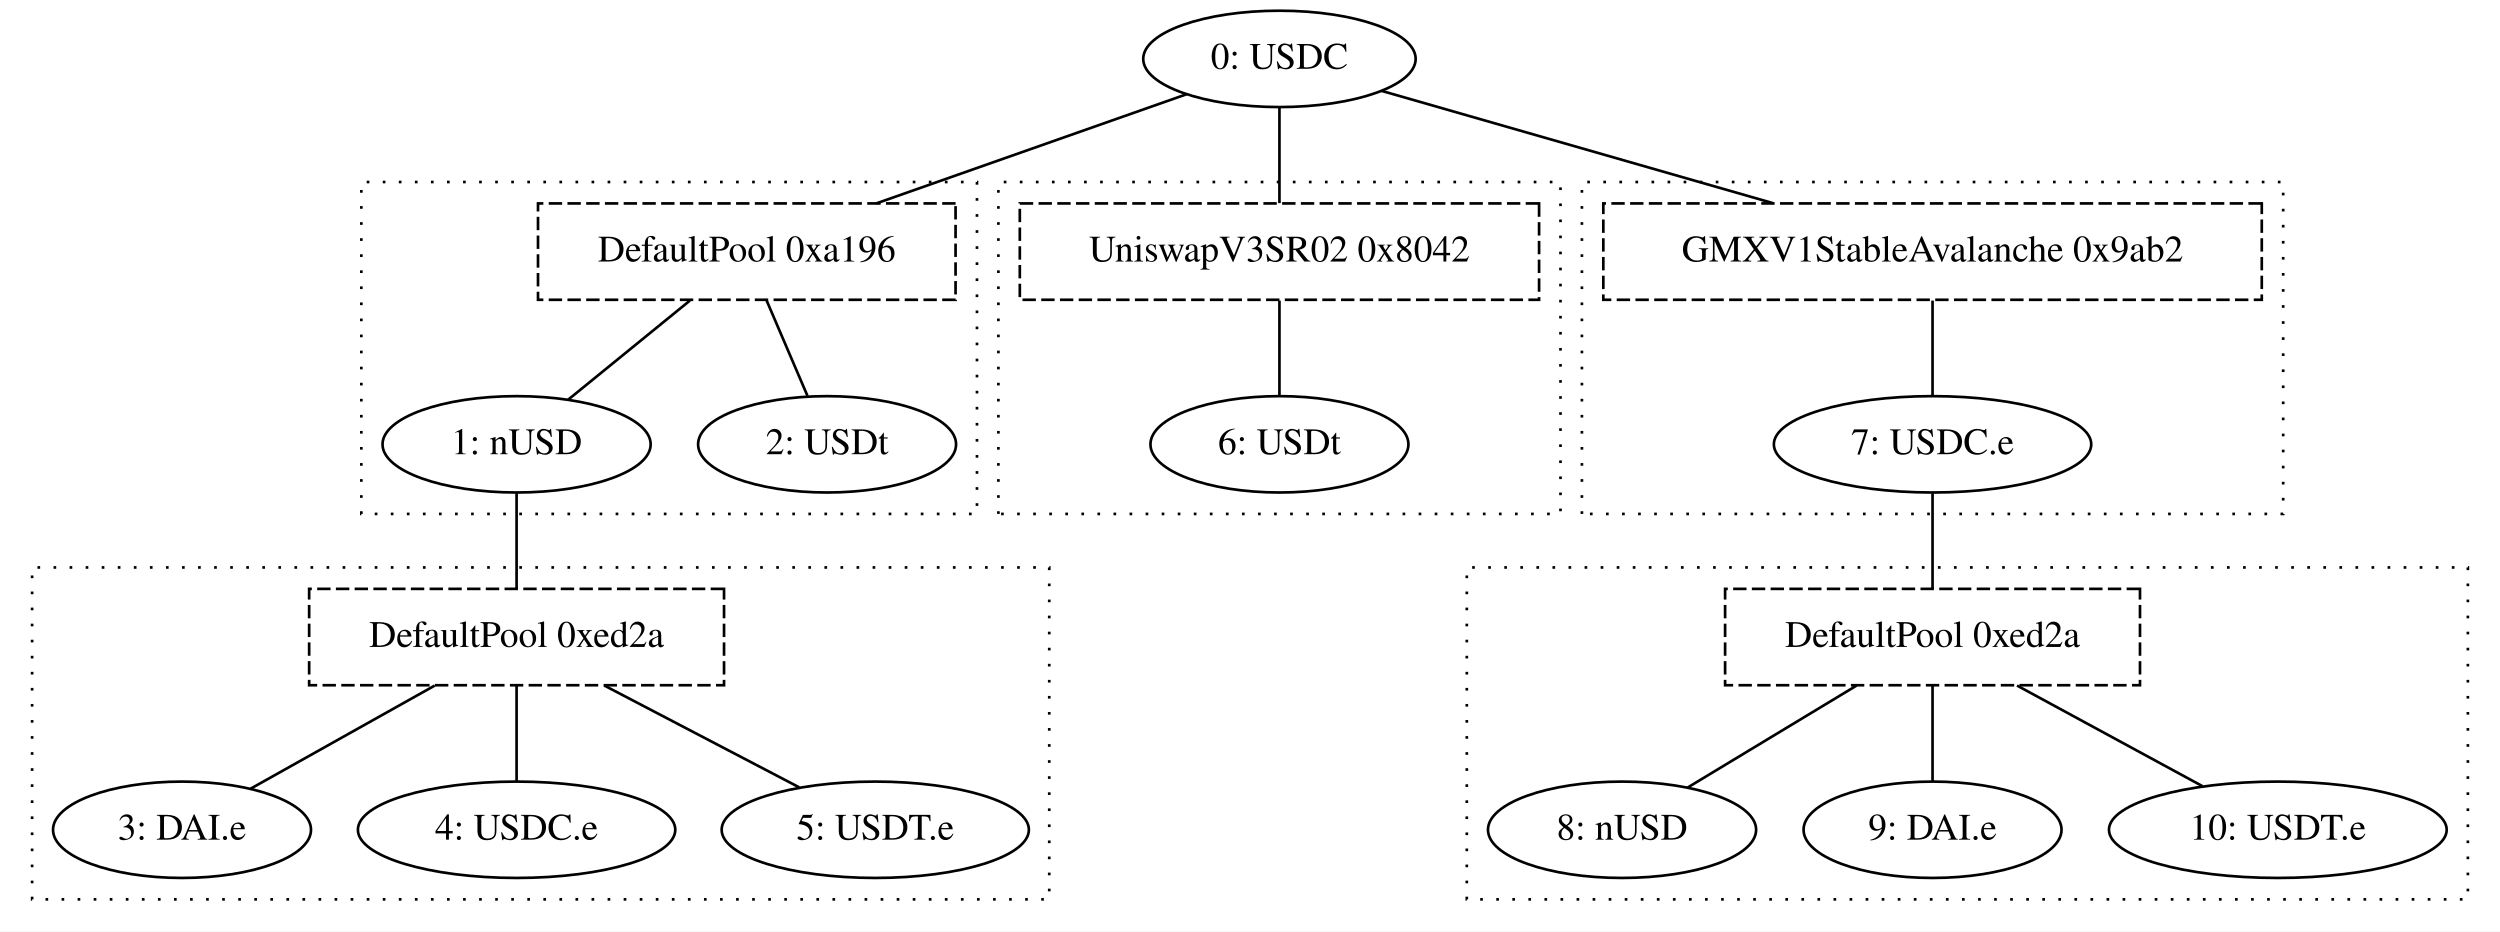
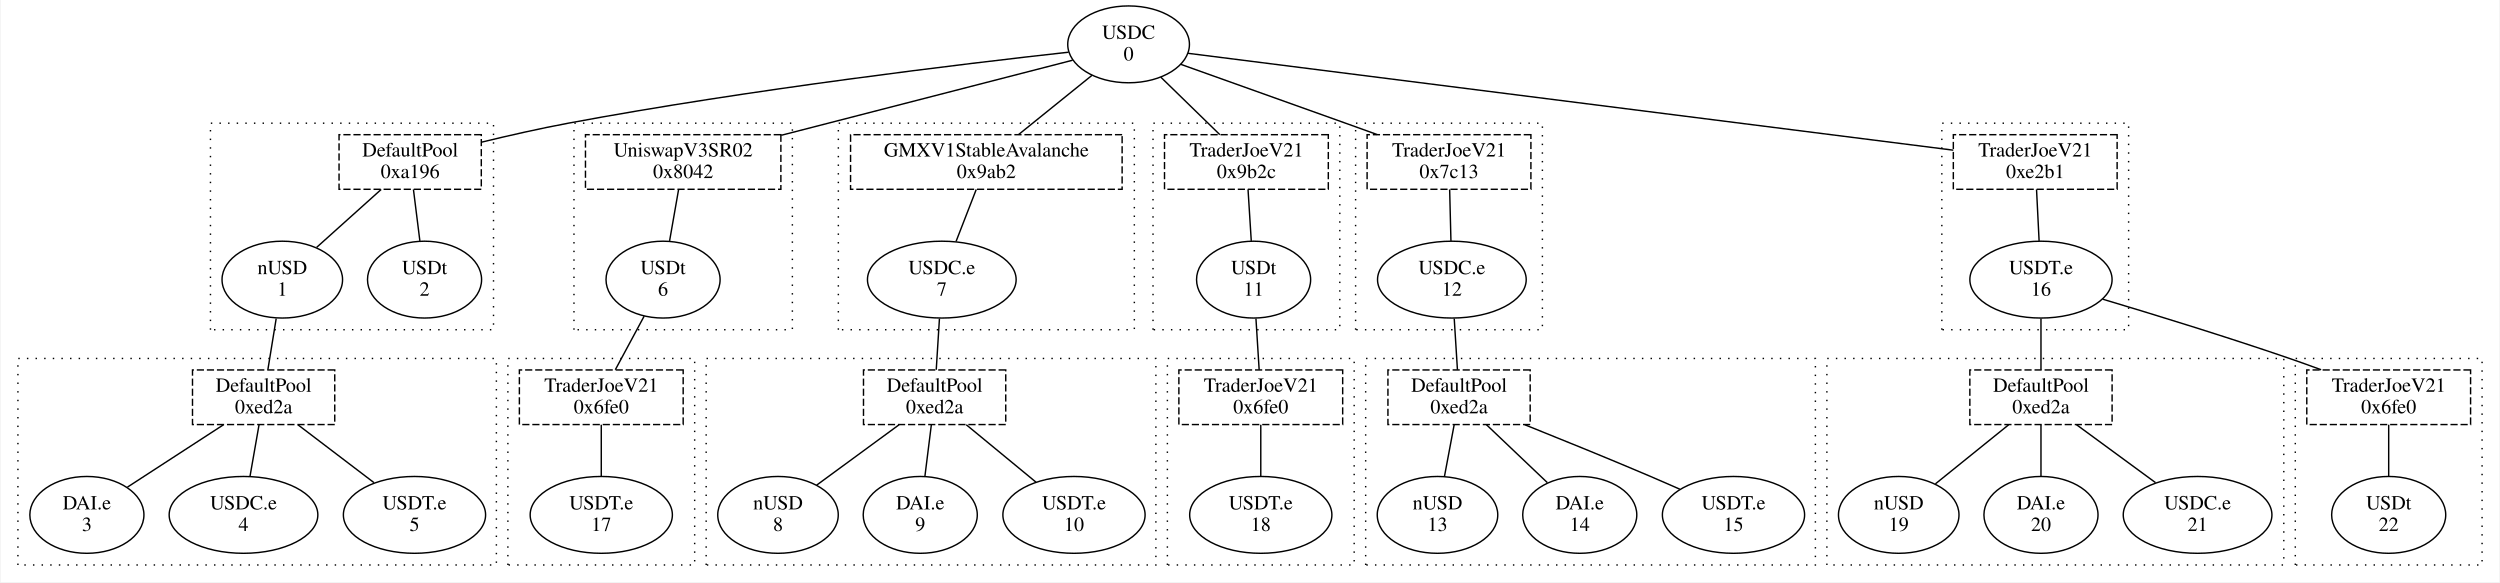
- <svg xmlns="http://www.w3.org/2000/svg" width="934pt" height="348pt" viewBox="0.00 0.00 934.00 348.00">
-   <g id="graph0" class="graph" transform="scale(1 1) rotate(0) translate(4 344)">
-     <polygon fill="white" stroke="transparent" points="-4,4 -4,-344 930,-344 930,4 -4,4" />
+ <svg xmlns="http://www.w3.org/2000/svg" width="1739pt" height="405pt" viewBox="0.00 0.00 1739.00 405.22">
+   <g id="graph0" class="graph" transform="scale(1 1) rotate(0) translate(4 401.22)">
+     <polygon fill="white" stroke="transparent" points="-4,4 -4,-401.22 1735,-401.22 1735,4 -4,4" />
    <g id="clust1" class="cluster">
-       <polygon fill="none" stroke="black" stroke-dasharray="1,5" points="131,-152 131,-276 361,-276 361,-152 131,-152" />
+       <polygon fill="none" stroke="black" stroke-dasharray="1,5" points="142,-171.74 142,-315.48 339,-315.48 339,-171.74 142,-171.74" />
    </g>
    <g id="clust3" class="cluster">
-       <polygon fill="none" stroke="black" stroke-dasharray="1,5" points="8,-8 8,-132 388,-132 388,-8 8,-8" />
+       <polygon fill="none" stroke="black" stroke-dasharray="1,5" points="8,-8 8,-151.74 341,-151.74 341,-8 8,-8" />
    </g>
    <g id="clust5" class="cluster">
-       <polygon fill="none" stroke="black" stroke-dasharray="1,5" points="369,-152 369,-276 579,-276 579,-152 369,-152" />
+       <polygon fill="none" stroke="black" stroke-dasharray="1,5" points="395,-171.74 395,-315.48 547,-315.48 547,-171.74 395,-171.74" />
    </g>
    <g id="clust7" class="cluster">
-       <polygon fill="none" stroke="black" stroke-dasharray="1,5" points="587,-152 587,-276 849,-276 849,-152 587,-152" />
+       <polygon fill="none" stroke="black" stroke-dasharray="1,5" points="579,-171.74 579,-315.48 785,-315.48 785,-171.74 579,-171.74" />
    </g>
    <g id="clust9" class="cluster">
-       <polygon fill="none" stroke="black" stroke-dasharray="1,5" points="544,-8 544,-132 918,-132 918,-8 544,-8" />
+       <polygon fill="none" stroke="black" stroke-dasharray="1,5" points="487,-8 487,-151.74 800,-151.74 800,-8 487,-8" />
+     </g>
+     <g id="clust11" class="cluster">
+       <polygon fill="none" stroke="black" stroke-dasharray="1,5" points="798,-171.74 798,-315.48 928,-315.48 928,-171.74 798,-171.74" />
+     </g>
+     <g id="clust13" class="cluster">
+       <polygon fill="none" stroke="black" stroke-dasharray="1,5" points="939,-171.74 939,-315.48 1069,-315.48 1069,-171.74 939,-171.74" />
+     </g>
+     <g id="clust15" class="cluster">
+       <polygon fill="none" stroke="black" stroke-dasharray="1,5" points="946,-8 946,-151.74 1259,-151.74 1259,-8 946,-8" />
+     </g>
+     <g id="clust17" class="cluster">
+       <polygon fill="none" stroke="black" stroke-dasharray="1,5" points="1347,-171.74 1347,-315.48 1477,-315.48 1477,-171.74 1347,-171.74" />
+     </g>
+     <g id="clust19" class="cluster">
+       <polygon fill="none" stroke="black" stroke-dasharray="1,5" points="349,-8 349,-151.74 479,-151.74 479,-8 349,-8" />
+     </g>
+     <g id="clust21" class="cluster">
+       <polygon fill="none" stroke="black" stroke-dasharray="1,5" points="808,-8 808,-151.74 938,-151.74 938,-8 808,-8" />
+     </g>
+     <g id="clust23" class="cluster">
+       <polygon fill="none" stroke="black" stroke-dasharray="1,5" points="1267,-8 1267,-151.74 1585,-151.74 1585,-8 1267,-8" />
+     </g>
+     <g id="clust25" class="cluster">
+       <polygon fill="none" stroke="black" stroke-dasharray="1,5" points="1593,-8 1593,-151.74 1723,-151.74 1723,-8 1593,-8" />
    </g>
    <g id="node1" class="node">
-       <ellipse fill="none" stroke="black" cx="474" cy="-322" rx="50.89" ry="18" />
-       <text text-anchor="middle" x="474" y="-318.3" font-family="Times,serif" font-size="14.00">0: USDC</text>
+       <ellipse fill="none" stroke="black" cx="781" cy="-370.35" rx="42.35" ry="26.74" />
+       <text text-anchor="middle" x="781" y="-374.15" font-family="Times,serif" font-size="14.00">USDC</text>
+       <text text-anchor="middle" x="781" y="-359.15" font-family="Times,serif" font-size="14.00">0</text>
+     </g>
+     <g id="node24" class="node">
+       <polygon fill="none" stroke="black" stroke-dasharray="5,2" points="330.5,-307.48 231.5,-307.48 231.5,-269.48 330.5,-269.48 330.5,-307.48" />
+       <text text-anchor="middle" x="281" y="-292.28" font-family="Times,serif" font-size="14.00">DefaultPool</text>
+       <text text-anchor="middle" x="281" y="-277.28" font-family="Times,serif" font-size="14.00">0xa196</text>
+     </g>
+     <g id="edge1" class="edge">
+       <path fill="none" stroke="black" d="M739.23,-364.9C667.63,-356.97 516.98,-339.01 391,-315.48 371.13,-311.77 349.44,-306.83 330.62,-302.26" />
+     </g>
+     <g id="node26" class="node">
+       <polygon fill="none" stroke="black" stroke-dasharray="5,2" points="539,-307.48 403,-307.48 403,-269.48 539,-269.48 539,-307.48" />
+       <text text-anchor="middle" x="471" y="-292.28" font-family="Times,serif" font-size="14.00">UniswapV3SR02</text>
+       <text text-anchor="middle" x="471" y="-277.28" font-family="Times,serif" font-size="14.00">0x8042</text>
+     </g>
+     <g id="edge11" class="edge">
+       <path fill="none" stroke="black" d="M742.05,-359.32C691.23,-346.22 601.48,-323.1 539.24,-307.06" />
+     </g>
+     <g id="node27" class="node">
+       <polygon fill="none" stroke="black" stroke-dasharray="5,2" points="776.5,-307.48 587.5,-307.48 587.5,-269.48 776.5,-269.48 776.5,-307.48" />
+       <text text-anchor="middle" x="682" y="-292.28" font-family="Times,serif" font-size="14.00">GMXV1StableAvalanche</text>
+       <text text-anchor="middle" x="682" y="-277.28" font-family="Times,serif" font-size="14.00">0x9ab2</text>
+     </g>
+     <g id="edge13" class="edge">
+       <path fill="none" stroke="black" d="M755.51,-348.78C739.69,-336.02 719.57,-319.79 704.38,-307.53" />
+     </g>
+     <g id="node29" class="node">
+       <polygon fill="none" stroke="black" stroke-dasharray="5,2" points="920,-307.48 806,-307.48 806,-269.48 920,-269.48 920,-307.48" />
+       <text text-anchor="middle" x="863" y="-292.28" font-family="Times,serif" font-size="14.00">TraderJoeV21</text>
+       <text text-anchor="middle" x="863" y="-277.28" font-family="Times,serif" font-size="14.00">0x9b2c</text>
+     </g>
+     <g id="edge21" class="edge">
+       <path fill="none" stroke="black" d="M803.41,-347.53C816.3,-334.96 832.32,-319.37 844.5,-307.5" />
+     </g>
+     <g id="node30" class="node">
+       <polygon fill="none" stroke="black" stroke-dasharray="5,2" points="1061,-307.48 947,-307.48 947,-269.48 1061,-269.48 1061,-307.48" />
+       <text text-anchor="middle" x="1004" y="-292.28" font-family="Times,serif" font-size="14.00">TraderJoeV21</text>
+       <text text-anchor="middle" x="1004" y="-277.28" font-family="Times,serif" font-size="14.00">0x7c13</text>
+     </g>
+     <g id="edge23" class="edge">
+       <path fill="none" stroke="black" d="M817.32,-356.44C847.92,-345.55 892.84,-329.54 932,-315.48 939.13,-312.92 946.65,-310.21 954.04,-307.55" />
+     </g>
+     <g id="node32" class="node">
+       <polygon fill="none" stroke="black" stroke-dasharray="5,2" points="1469,-307.48 1355,-307.48 1355,-269.48 1469,-269.48 1469,-307.48" />
+       <text text-anchor="middle" x="1412" y="-292.28" font-family="Times,serif" font-size="14.00">TraderJoeV21</text>
+       <text text-anchor="middle" x="1412" y="-277.28" font-family="Times,serif" font-size="14.00">0xe2b1</text>
+     </g>
+     <g id="edge31" class="edge">
+       <path fill="none" stroke="black" d="M822.4,-364.11C931.94,-350.25 1229.5,-312.58 1354.98,-296.7" />
+     </g>
+     <g id="node2" class="node">
+       <ellipse fill="none" stroke="black" cx="192" cy="-206.61" rx="41.94" ry="26.74" />
+       <text text-anchor="middle" x="192" y="-210.41" font-family="Times,serif" font-size="14.00">nUSD</text>
+       <text text-anchor="middle" x="192" y="-195.41" font-family="Times,serif" font-size="14.00">1</text>
+     </g>
+     <g id="node3" class="node">
+       <ellipse fill="none" stroke="black" cx="291" cy="-206.61" rx="39.7" ry="26.74" />
+       <text text-anchor="middle" x="291" y="-210.41" font-family="Times,serif" font-size="14.00">USDt</text>
+       <text text-anchor="middle" x="291" y="-195.41" font-family="Times,serif" font-size="14.00">2</text>
+     </g>
+     <g id="node25" class="node">
+       <polygon fill="none" stroke="black" stroke-dasharray="5,2" points="228.5,-143.74 129.5,-143.74 129.5,-105.74 228.5,-105.74 228.5,-143.74" />
+       <text text-anchor="middle" x="179" y="-128.54" font-family="Times,serif" font-size="14.00">DefaultPool</text>
+       <text text-anchor="middle" x="179" y="-113.54" font-family="Times,serif" font-size="14.00">0xed2a</text>
+     </g>
+     <g id="edge5" class="edge">
+       <path fill="none" stroke="black" d="M187.74,-179.46C185.85,-167.81 183.66,-154.38 181.95,-143.86" />
+     </g>
+     <g id="node4" class="node">
+       <ellipse fill="none" stroke="black" cx="56" cy="-42.87" rx="39.7" ry="26.74" />
+       <text text-anchor="middle" x="56" y="-46.67" font-family="Times,serif" font-size="14.00">DAI.e</text>
+       <text text-anchor="middle" x="56" y="-31.67" font-family="Times,serif" font-size="14.00">3</text>
+     </g>
+     <g id="node5" class="node">
+       <ellipse fill="none" stroke="black" cx="165" cy="-42.87" rx="51.74" ry="26.74" />
+       <text text-anchor="middle" x="165" y="-46.67" font-family="Times,serif" font-size="14.00">USDC.e</text>
+       <text text-anchor="middle" x="165" y="-31.67" font-family="Times,serif" font-size="14.00">4</text>
+     </g>
+     <g id="node6" class="node">
+       <ellipse fill="none" stroke="black" cx="284" cy="-42.87" rx="49.49" ry="26.74" />
+       <text text-anchor="middle" x="284" y="-46.67" font-family="Times,serif" font-size="14.00">USDT.e</text>
+       <text text-anchor="middle" x="284" y="-31.67" font-family="Times,serif" font-size="14.00">5</text>
+     </g>
+     <g id="node7" class="node">
+       <ellipse fill="none" stroke="black" cx="457" cy="-206.61" rx="39.7" ry="26.74" />
+       <text text-anchor="middle" x="457" y="-210.41" font-family="Times,serif" font-size="14.00">USDt</text>
+       <text text-anchor="middle" x="457" y="-195.41" font-family="Times,serif" font-size="14.00">6</text>
+     </g>
+     <g id="node33" class="node">
+       <polygon fill="none" stroke="black" stroke-dasharray="5,2" points="471,-143.74 357,-143.74 357,-105.74 471,-105.74 471,-143.74" />
+       <text text-anchor="middle" x="414" y="-128.54" font-family="Times,serif" font-size="14.00">TraderJoeV21</text>
+       <text text-anchor="middle" x="414" y="-113.54" font-family="Times,serif" font-size="14.00">0x6fe0</text>
+     </g>
+     <g id="edge33" class="edge">
+       <path fill="none" stroke="black" d="M443.86,-181.21C437.39,-169.19 429.73,-154.95 423.78,-143.9" />
+     </g>
+     <g id="node8" class="node">
+       <ellipse fill="none" stroke="black" cx="651" cy="-206.61" rx="51.74" ry="26.74" />
+       <text text-anchor="middle" x="651" y="-210.41" font-family="Times,serif" font-size="14.00">USDC.e</text>
+       <text text-anchor="middle" x="651" y="-195.41" font-family="Times,serif" font-size="14.00">7</text>
+     </g>
+     <g id="node28" class="node">
+       <polygon fill="none" stroke="black" stroke-dasharray="5,2" points="695.5,-143.74 596.5,-143.74 596.5,-105.74 695.5,-105.74 695.5,-143.74" />
+       <text text-anchor="middle" x="646" y="-128.54" font-family="Times,serif" font-size="14.00">DefaultPool</text>
+       <text text-anchor="middle" x="646" y="-113.54" font-family="Times,serif" font-size="14.00">0xed2a</text>
+     </g>
+     <g id="edge15" class="edge">
+       <path fill="none" stroke="black" d="M649.36,-179.46C648.63,-167.81 647.79,-154.38 647.13,-143.86" />
+     </g>
+     <g id="node9" class="node">
+       <ellipse fill="none" stroke="black" cx="537" cy="-42.87" rx="41.94" ry="26.74" />
+       <text text-anchor="middle" x="537" y="-46.67" font-family="Times,serif" font-size="14.00">nUSD</text>
+       <text text-anchor="middle" x="537" y="-31.67" font-family="Times,serif" font-size="14.00">8</text>
+     </g>
+     <g id="node10" class="node">
+       <ellipse fill="none" stroke="black" cx="636" cy="-42.87" rx="39.7" ry="26.74" />
+       <text text-anchor="middle" x="636" y="-46.67" font-family="Times,serif" font-size="14.00">DAI.e</text>
+       <text text-anchor="middle" x="636" y="-31.67" font-family="Times,serif" font-size="14.00">9</text>
+     </g>
+     <g id="node11" class="node">
+       <ellipse fill="none" stroke="black" cx="743" cy="-42.87" rx="49.49" ry="26.74" />
+       <text text-anchor="middle" x="743" y="-46.67" font-family="Times,serif" font-size="14.00">USDT.e</text>
+       <text text-anchor="middle" x="743" y="-31.67" font-family="Times,serif" font-size="14.00">10</text>
    </g>
    <g id="node12" class="node">
-       <polygon fill="none" stroke="black" stroke-dasharray="5,2" points="353,-268 197,-268 197,-232 353,-232 353,-268" />
-       <text text-anchor="middle" x="275" y="-246.3" font-family="Times,serif" font-size="14.00">DefaultPool 0xa196</text>
-     </g>
-     <g id="edge1" class="edge">
-       <path fill="none" stroke="black" d="M439.34,-308.81C407.27,-297.53 359.28,-280.65 323.43,-268.03" />
+       <ellipse fill="none" stroke="black" cx="868" cy="-206.61" rx="39.7" ry="26.74" />
+       <text text-anchor="middle" x="868" y="-210.41" font-family="Times,serif" font-size="14.00">USDt</text>
+       <text text-anchor="middle" x="868" y="-195.41" font-family="Times,serif" font-size="14.00">11</text>
+     </g>
+     <g id="node34" class="node">
+       <polygon fill="none" stroke="black" stroke-dasharray="5,2" points="930,-143.74 816,-143.74 816,-105.74 930,-105.74 930,-143.74" />
+       <text text-anchor="middle" x="873" y="-128.54" font-family="Times,serif" font-size="14.00">TraderJoeV21</text>
+       <text text-anchor="middle" x="873" y="-113.54" font-family="Times,serif" font-size="14.00">0x6fe0</text>
+     </g>
+     <g id="edge35" class="edge">
+       <path fill="none" stroke="black" d="M869.64,-179.46C870.37,-167.81 871.21,-154.38 871.87,-143.86" />
+     </g>
+     <g id="node13" class="node">
+       <ellipse fill="none" stroke="black" cx="1006" cy="-206.61" rx="51.74" ry="26.74" />
+       <text text-anchor="middle" x="1006" y="-210.41" font-family="Times,serif" font-size="14.00">USDC.e</text>
+       <text text-anchor="middle" x="1006" y="-195.41" font-family="Times,serif" font-size="14.00">12</text>
+     </g>
+     <g id="node31" class="node">
+       <polygon fill="none" stroke="black" stroke-dasharray="5,2" points="1060.5,-143.74 961.5,-143.74 961.5,-105.74 1060.5,-105.74 1060.5,-143.74" />
+       <text text-anchor="middle" x="1011" y="-128.54" font-family="Times,serif" font-size="14.00">DefaultPool</text>
+       <text text-anchor="middle" x="1011" y="-113.54" font-family="Times,serif" font-size="14.00">0xed2a</text>
+     </g>
+     <g id="edge25" class="edge">
+       <path fill="none" stroke="black" d="M1007.64,-179.46C1008.37,-167.81 1009.21,-154.38 1009.87,-143.86" />
    </g>
    <g id="node14" class="node">
-       <polygon fill="none" stroke="black" stroke-dasharray="5,2" points="571,-268 377,-268 377,-232 571,-232 571,-268" />
-       <text text-anchor="middle" x="474" y="-246.3" font-family="Times,serif" font-size="14.00">UniswapV3SR02 0x8042</text>
-     </g>
-     <g id="edge11" class="edge">
-       <path fill="none" stroke="black" d="M474,-303.7C474,-292.85 474,-278.92 474,-268.1" />
+       <ellipse fill="none" stroke="black" cx="996" cy="-42.87" rx="41.94" ry="26.74" />
+       <text text-anchor="middle" x="996" y="-46.67" font-family="Times,serif" font-size="14.00">nUSD</text>
+       <text text-anchor="middle" x="996" y="-31.67" font-family="Times,serif" font-size="14.00">13</text>
    </g>
    <g id="node15" class="node">
-       <polygon fill="none" stroke="black" stroke-dasharray="5,2" points="841,-268 595,-268 595,-232 841,-232 841,-268" />
-       <text text-anchor="middle" x="718" y="-246.3" font-family="Times,serif" font-size="14.00">GMXV1StableAvalanche 0x9ab2</text>
-     </g>
-     <g id="edge13" class="edge">
-       <path fill="none" stroke="black" d="M512.12,-310.06C551.26,-298.83 612.72,-281.2 658.31,-268.12" />
-     </g>
-     <g id="node2" class="node">
-       <ellipse fill="none" stroke="black" cx="189" cy="-178" rx="50.09" ry="18" />
-       <text text-anchor="middle" x="189" y="-174.3" font-family="Times,serif" font-size="14.00">1: nUSD</text>
-     </g>
-     <g id="node3" class="node">
-       <ellipse fill="none" stroke="black" cx="305" cy="-178" rx="48.19" ry="18" />
-       <text text-anchor="middle" x="305" y="-174.3" font-family="Times,serif" font-size="14.00">2: USDt</text>
-     </g>
-     <g id="node13" class="node">
-       <polygon fill="none" stroke="black" stroke-dasharray="5,2" points="266.5,-124 111.5,-124 111.5,-88 266.5,-88 266.5,-124" />
-       <text text-anchor="middle" x="189" y="-102.3" font-family="Times,serif" font-size="14.00">DefaultPool 0xed2a</text>
-     </g>
-     <g id="edge5" class="edge">
-       <path fill="none" stroke="black" d="M189,-159.7C189,-148.85 189,-134.92 189,-124.1" />
-     </g>
-     <g id="node4" class="node">
-       <ellipse fill="none" stroke="black" cx="64" cy="-34" rx="48.19" ry="18" />
-       <text text-anchor="middle" x="64" y="-30.3" font-family="Times,serif" font-size="14.00">3: DAI.e</text>
-     </g>
-     <g id="node5" class="node">
-       <ellipse fill="none" stroke="black" cx="189" cy="-34" rx="59.29" ry="18" />
-       <text text-anchor="middle" x="189" y="-30.3" font-family="Times,serif" font-size="14.00">4: USDC.e</text>
-     </g>
-     <g id="node6" class="node">
-       <ellipse fill="none" stroke="black" cx="323" cy="-34" rx="57.39" ry="18" />
-       <text text-anchor="middle" x="323" y="-30.3" font-family="Times,serif" font-size="14.00">5: USDT.e</text>
-     </g>
-     <g id="node7" class="node">
-       <ellipse fill="none" stroke="black" cx="474" cy="-178" rx="48.19" ry="18" />
-       <text text-anchor="middle" x="474" y="-174.3" font-family="Times,serif" font-size="14.00">6: USDt</text>
-     </g>
-     <g id="node8" class="node">
-       <ellipse fill="none" stroke="black" cx="718" cy="-178" rx="59.29" ry="18" />
-       <text text-anchor="middle" x="718" y="-174.3" font-family="Times,serif" font-size="14.00">7: USDC.e</text>
+       <ellipse fill="none" stroke="black" cx="1095" cy="-42.87" rx="39.7" ry="26.74" />
+       <text text-anchor="middle" x="1095" y="-46.67" font-family="Times,serif" font-size="14.00">DAI.e</text>
+       <text text-anchor="middle" x="1095" y="-31.67" font-family="Times,serif" font-size="14.00">14</text>
    </g>
    <g id="node16" class="node">
-       <polygon fill="none" stroke="black" stroke-dasharray="5,2" points="795.5,-124 640.5,-124 640.5,-88 795.5,-88 795.5,-124" />
-       <text text-anchor="middle" x="718" y="-102.3" font-family="Times,serif" font-size="14.00">DefaultPool 0xed2a</text>
-     </g>
-     <g id="edge15" class="edge">
-       <path fill="none" stroke="black" d="M718,-159.7C718,-148.85 718,-134.92 718,-124.1" />
-     </g>
-     <g id="node9" class="node">
-       <ellipse fill="none" stroke="black" cx="602" cy="-34" rx="50.09" ry="18" />
-       <text text-anchor="middle" x="602" y="-30.3" font-family="Times,serif" font-size="14.00">8: nUSD</text>
-     </g>
-     <g id="node10" class="node">
-       <ellipse fill="none" stroke="black" cx="718" cy="-34" rx="48.19" ry="18" />
-       <text text-anchor="middle" x="718" y="-30.3" font-family="Times,serif" font-size="14.00">9: DAI.e</text>
-     </g>
-     <g id="node11" class="node">
-       <ellipse fill="none" stroke="black" cx="847" cy="-34" rx="63.09" ry="18" />
-       <text text-anchor="middle" x="847" y="-30.3" font-family="Times,serif" font-size="14.00">10: USDT.e</text>
+       <ellipse fill="none" stroke="black" cx="1202" cy="-42.87" rx="49.49" ry="26.74" />
+       <text text-anchor="middle" x="1202" y="-46.67" font-family="Times,serif" font-size="14.00">USDT.e</text>
+       <text text-anchor="middle" x="1202" y="-31.67" font-family="Times,serif" font-size="14.00">15</text>
+     </g>
+     <g id="node17" class="node">
+       <ellipse fill="none" stroke="black" cx="1416" cy="-206.61" rx="49.49" ry="26.74" />
+       <text text-anchor="middle" x="1416" y="-210.41" font-family="Times,serif" font-size="14.00">USDT.e</text>
+       <text text-anchor="middle" x="1416" y="-195.41" font-family="Times,serif" font-size="14.00">16</text>
+     </g>
+     <g id="node35" class="node">
+       <polygon fill="none" stroke="black" stroke-dasharray="5,2" points="1465.5,-143.74 1366.5,-143.74 1366.5,-105.74 1465.5,-105.74 1465.5,-143.74" />
+       <text text-anchor="middle" x="1416" y="-128.54" font-family="Times,serif" font-size="14.00">DefaultPool</text>
+       <text text-anchor="middle" x="1416" y="-113.54" font-family="Times,serif" font-size="14.00">0xed2a</text>
+     </g>
+     <g id="edge37" class="edge">
+       <path fill="none" stroke="black" d="M1416,-179.46C1416,-167.81 1416,-154.38 1416,-143.86" />
+     </g>
+     <g id="node36" class="node">
+       <polygon fill="none" stroke="black" stroke-dasharray="5,2" points="1715,-143.74 1601,-143.74 1601,-105.74 1715,-105.74 1715,-143.74" />
+       <text text-anchor="middle" x="1658" y="-128.54" font-family="Times,serif" font-size="14.00">TraderJoeV21</text>
+       <text text-anchor="middle" x="1658" y="-113.54" font-family="Times,serif" font-size="14.00">0x6fe0</text>
+     </g>
+     <g id="edge43" class="edge">
+       <path fill="none" stroke="black" d="M1458.88,-193.02C1494.03,-182.52 1544.97,-166.88 1589,-151.74 1596.14,-149.28 1603.66,-146.58 1610.99,-143.87" />
+     </g>
+     <g id="node18" class="node">
+       <ellipse fill="none" stroke="black" cx="414" cy="-42.87" rx="49.49" ry="26.74" />
+       <text text-anchor="middle" x="414" y="-46.67" font-family="Times,serif" font-size="14.00">USDT.e</text>
+       <text text-anchor="middle" x="414" y="-31.67" font-family="Times,serif" font-size="14.00">17</text>
+     </g>
+     <g id="node19" class="node">
+       <ellipse fill="none" stroke="black" cx="873" cy="-42.87" rx="49.49" ry="26.74" />
+       <text text-anchor="middle" x="873" y="-46.67" font-family="Times,serif" font-size="14.00">USDT.e</text>
+       <text text-anchor="middle" x="873" y="-31.67" font-family="Times,serif" font-size="14.00">18</text>
+     </g>
+     <g id="node20" class="node">
+       <ellipse fill="none" stroke="black" cx="1317" cy="-42.87" rx="41.94" ry="26.74" />
+       <text text-anchor="middle" x="1317" y="-46.67" font-family="Times,serif" font-size="14.00">nUSD</text>
+       <text text-anchor="middle" x="1317" y="-31.67" font-family="Times,serif" font-size="14.00">19</text>
+     </g>
+     <g id="node21" class="node">
+       <ellipse fill="none" stroke="black" cx="1416" cy="-42.87" rx="39.7" ry="26.74" />
+       <text text-anchor="middle" x="1416" y="-46.67" font-family="Times,serif" font-size="14.00">DAI.e</text>
+       <text text-anchor="middle" x="1416" y="-31.67" font-family="Times,serif" font-size="14.00">20</text>
+     </g>
+     <g id="node22" class="node">
+       <ellipse fill="none" stroke="black" cx="1525" cy="-42.87" rx="51.74" ry="26.74" />
+       <text text-anchor="middle" x="1525" y="-46.67" font-family="Times,serif" font-size="14.00">USDC.e</text>
+       <text text-anchor="middle" x="1525" y="-31.67" font-family="Times,serif" font-size="14.00">21</text>
+     </g>
+     <g id="node23" class="node">
+       <ellipse fill="none" stroke="black" cx="1658" cy="-42.87" rx="39.7" ry="26.74" />
+       <text text-anchor="middle" x="1658" y="-46.67" font-family="Times,serif" font-size="14.00">USDt</text>
+       <text text-anchor="middle" x="1658" y="-31.67" font-family="Times,serif" font-size="14.00">22</text>
    </g>
    <g id="edge2" class="edge">
-       <path fill="none" stroke="black" d="M253.74,-231.7C239.81,-220.36 221.76,-205.66 208.25,-194.67" />
+       <path fill="none" stroke="black" d="M260.8,-269.36C247.47,-257.39 229.94,-241.65 215.91,-229.06" />
    </g>
    <g id="edge3" class="edge">
-       <path fill="none" stroke="black" d="M282.42,-231.7C287.07,-220.85 293.04,-206.92 297.67,-196.1" />
+       <path fill="none" stroke="black" d="M283.27,-269.36C284.59,-258.77 286.29,-245.24 287.75,-233.54" />
    </g>
    <g id="edge6" class="edge">
-       <path fill="none" stroke="black" d="M158.42,-87.88C137.32,-76.06 109.57,-60.52 89.63,-49.35" />
+       <path fill="none" stroke="black" d="M151.09,-105.62C131.1,-92.64 104.29,-75.22 84.23,-62.2" />
    </g>
    <g id="edge7" class="edge">
-       <path fill="none" stroke="black" d="M189,-87.7C189,-76.85 189,-62.92 189,-52.1" />
+       <path fill="none" stroke="black" d="M175.82,-105.62C173.97,-95.03 171.6,-81.5 169.54,-69.8" />
    </g>
    <g id="edge8" class="edge">
-       <path fill="none" stroke="black" d="M221.78,-87.88C244.09,-76.22 273.33,-60.95 294.64,-49.81" />
+       <path fill="none" stroke="black" d="M202.83,-105.62C218.56,-93.65 239.24,-77.91 255.8,-65.32" />
    </g>
    <g id="edge12" class="edge">
-       <path fill="none" stroke="black" d="M474,-231.7C474,-220.85 474,-206.92 474,-196.1" />
+       <path fill="none" stroke="black" d="M467.82,-269.36C465.97,-258.77 463.6,-245.24 461.54,-233.54" />
    </g>
    <g id="edge14" class="edge">
-       <path fill="none" stroke="black" d="M718,-231.7C718,-220.85 718,-206.92 718,-196.1" />
+       <path fill="none" stroke="black" d="M674.97,-269.36C670.82,-258.68 665.51,-245 660.94,-233.23" />
    </g>
    <g id="edge16" class="edge">
-       <path fill="none" stroke="black" d="M689.62,-87.88C670.31,-76.22 645,-60.95 626.55,-49.81" />
+       <path fill="none" stroke="black" d="M621.27,-105.62C604.18,-93.1 581.47,-76.45 563.93,-63.6" />
    </g>
    <g id="edge17" class="edge">
-       <path fill="none" stroke="black" d="M718,-87.7C718,-76.85 718,-62.92 718,-52.1" />
+       <path fill="none" stroke="black" d="M643.73,-105.62C642.41,-95.03 640.71,-81.5 639.25,-69.8" />
    </g>
    <g id="edge18" class="edge">
-       <path fill="none" stroke="black" d="M749.56,-87.88C770.74,-76.38 798.4,-61.37 818.84,-50.28" />
+       <path fill="none" stroke="black" d="M668.01,-105.62C682.43,-93.74 701.36,-78.16 716.59,-65.61" />
+     </g>
+     <g id="edge22" class="edge">
+       <path fill="none" stroke="black" d="M864.13,-269.36C864.8,-258.77 865.64,-245.24 866.38,-233.54" />
+     </g>
+     <g id="edge24" class="edge">
+       <path fill="none" stroke="black" d="M1004.45,-269.36C1004.72,-258.77 1005.06,-245.24 1005.35,-233.54" />
+     </g>
+     <g id="edge26" class="edge">
+       <path fill="none" stroke="black" d="M1007.6,-105.62C1005.61,-95.03 1003.07,-81.5 1000.87,-69.8" />
+     </g>
+     <g id="edge27" class="edge">
+       <path fill="none" stroke="black" d="M1030.06,-105.62C1042.65,-93.65 1059.2,-77.91 1072.44,-65.32" />
+     </g>
+     <g id="edge28" class="edge">
+       <path fill="none" stroke="black" d="M1056.71,-105.63C1082.44,-95.32 1115.11,-82.04 1144,-69.74 1150.7,-66.89 1157.79,-63.79 1164.64,-60.76" />
+     </g>
+     <g id="edge32" class="edge">
+       <path fill="none" stroke="black" d="M1412.91,-269.36C1413.44,-258.77 1414.12,-245.24 1414.7,-233.54" />
+     </g>
+     <g id="edge34" class="edge">
+       <path fill="none" stroke="black" d="M414,-105.62C414,-95.03 414,-81.5 414,-69.8" />
+     </g>
+     <g id="edge36" class="edge">
+       <path fill="none" stroke="black" d="M873,-105.62C873,-95.03 873,-81.5 873,-69.8" />
+     </g>
+     <g id="edge38" class="edge">
+       <path fill="none" stroke="black" d="M1393.54,-105.62C1378.36,-93.37 1358.3,-77.19 1342.52,-64.46" />
+     </g>
+     <g id="edge39" class="edge">
+       <path fill="none" stroke="black" d="M1416,-105.62C1416,-95.03 1416,-81.5 1416,-69.8" />
+     </g>
+     <g id="edge40" class="edge">
+       <path fill="none" stroke="black" d="M1440.73,-105.62C1457.06,-93.65 1478.54,-77.91 1495.72,-65.32" />
+     </g>
+     <g id="edge44" class="edge">
+       <path fill="none" stroke="black" d="M1658,-105.62C1658,-95.03 1658,-81.5 1658,-69.8" />
    </g>
  </g>
</svg>
